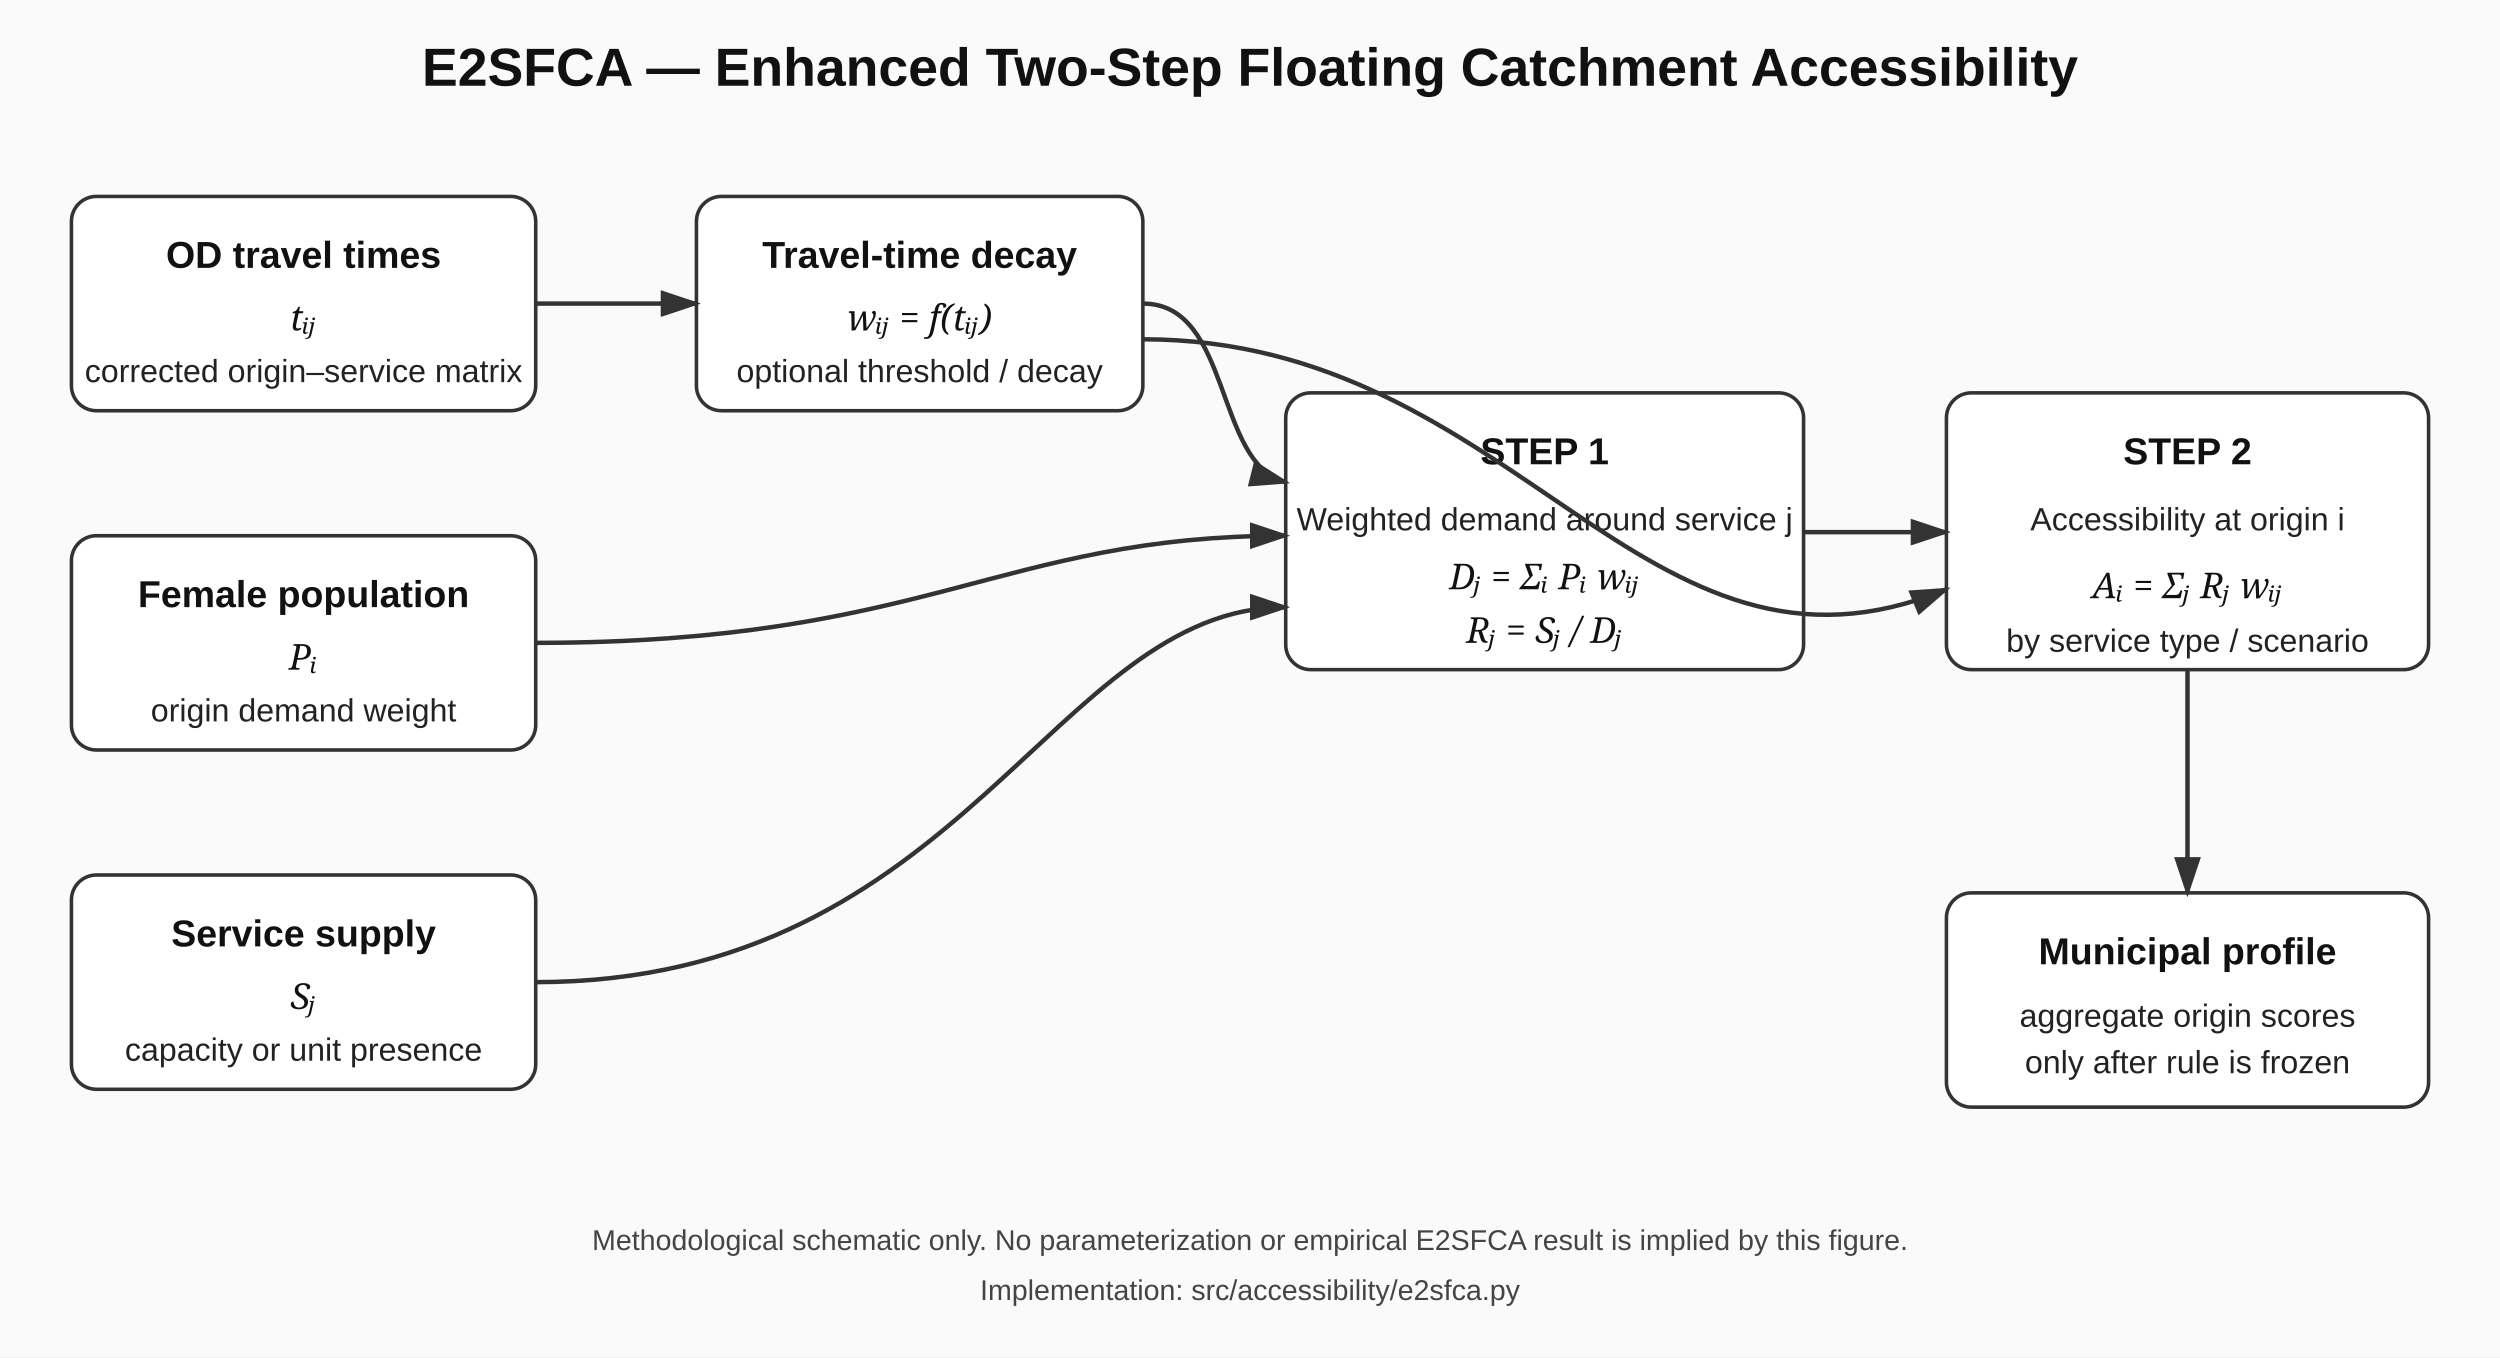
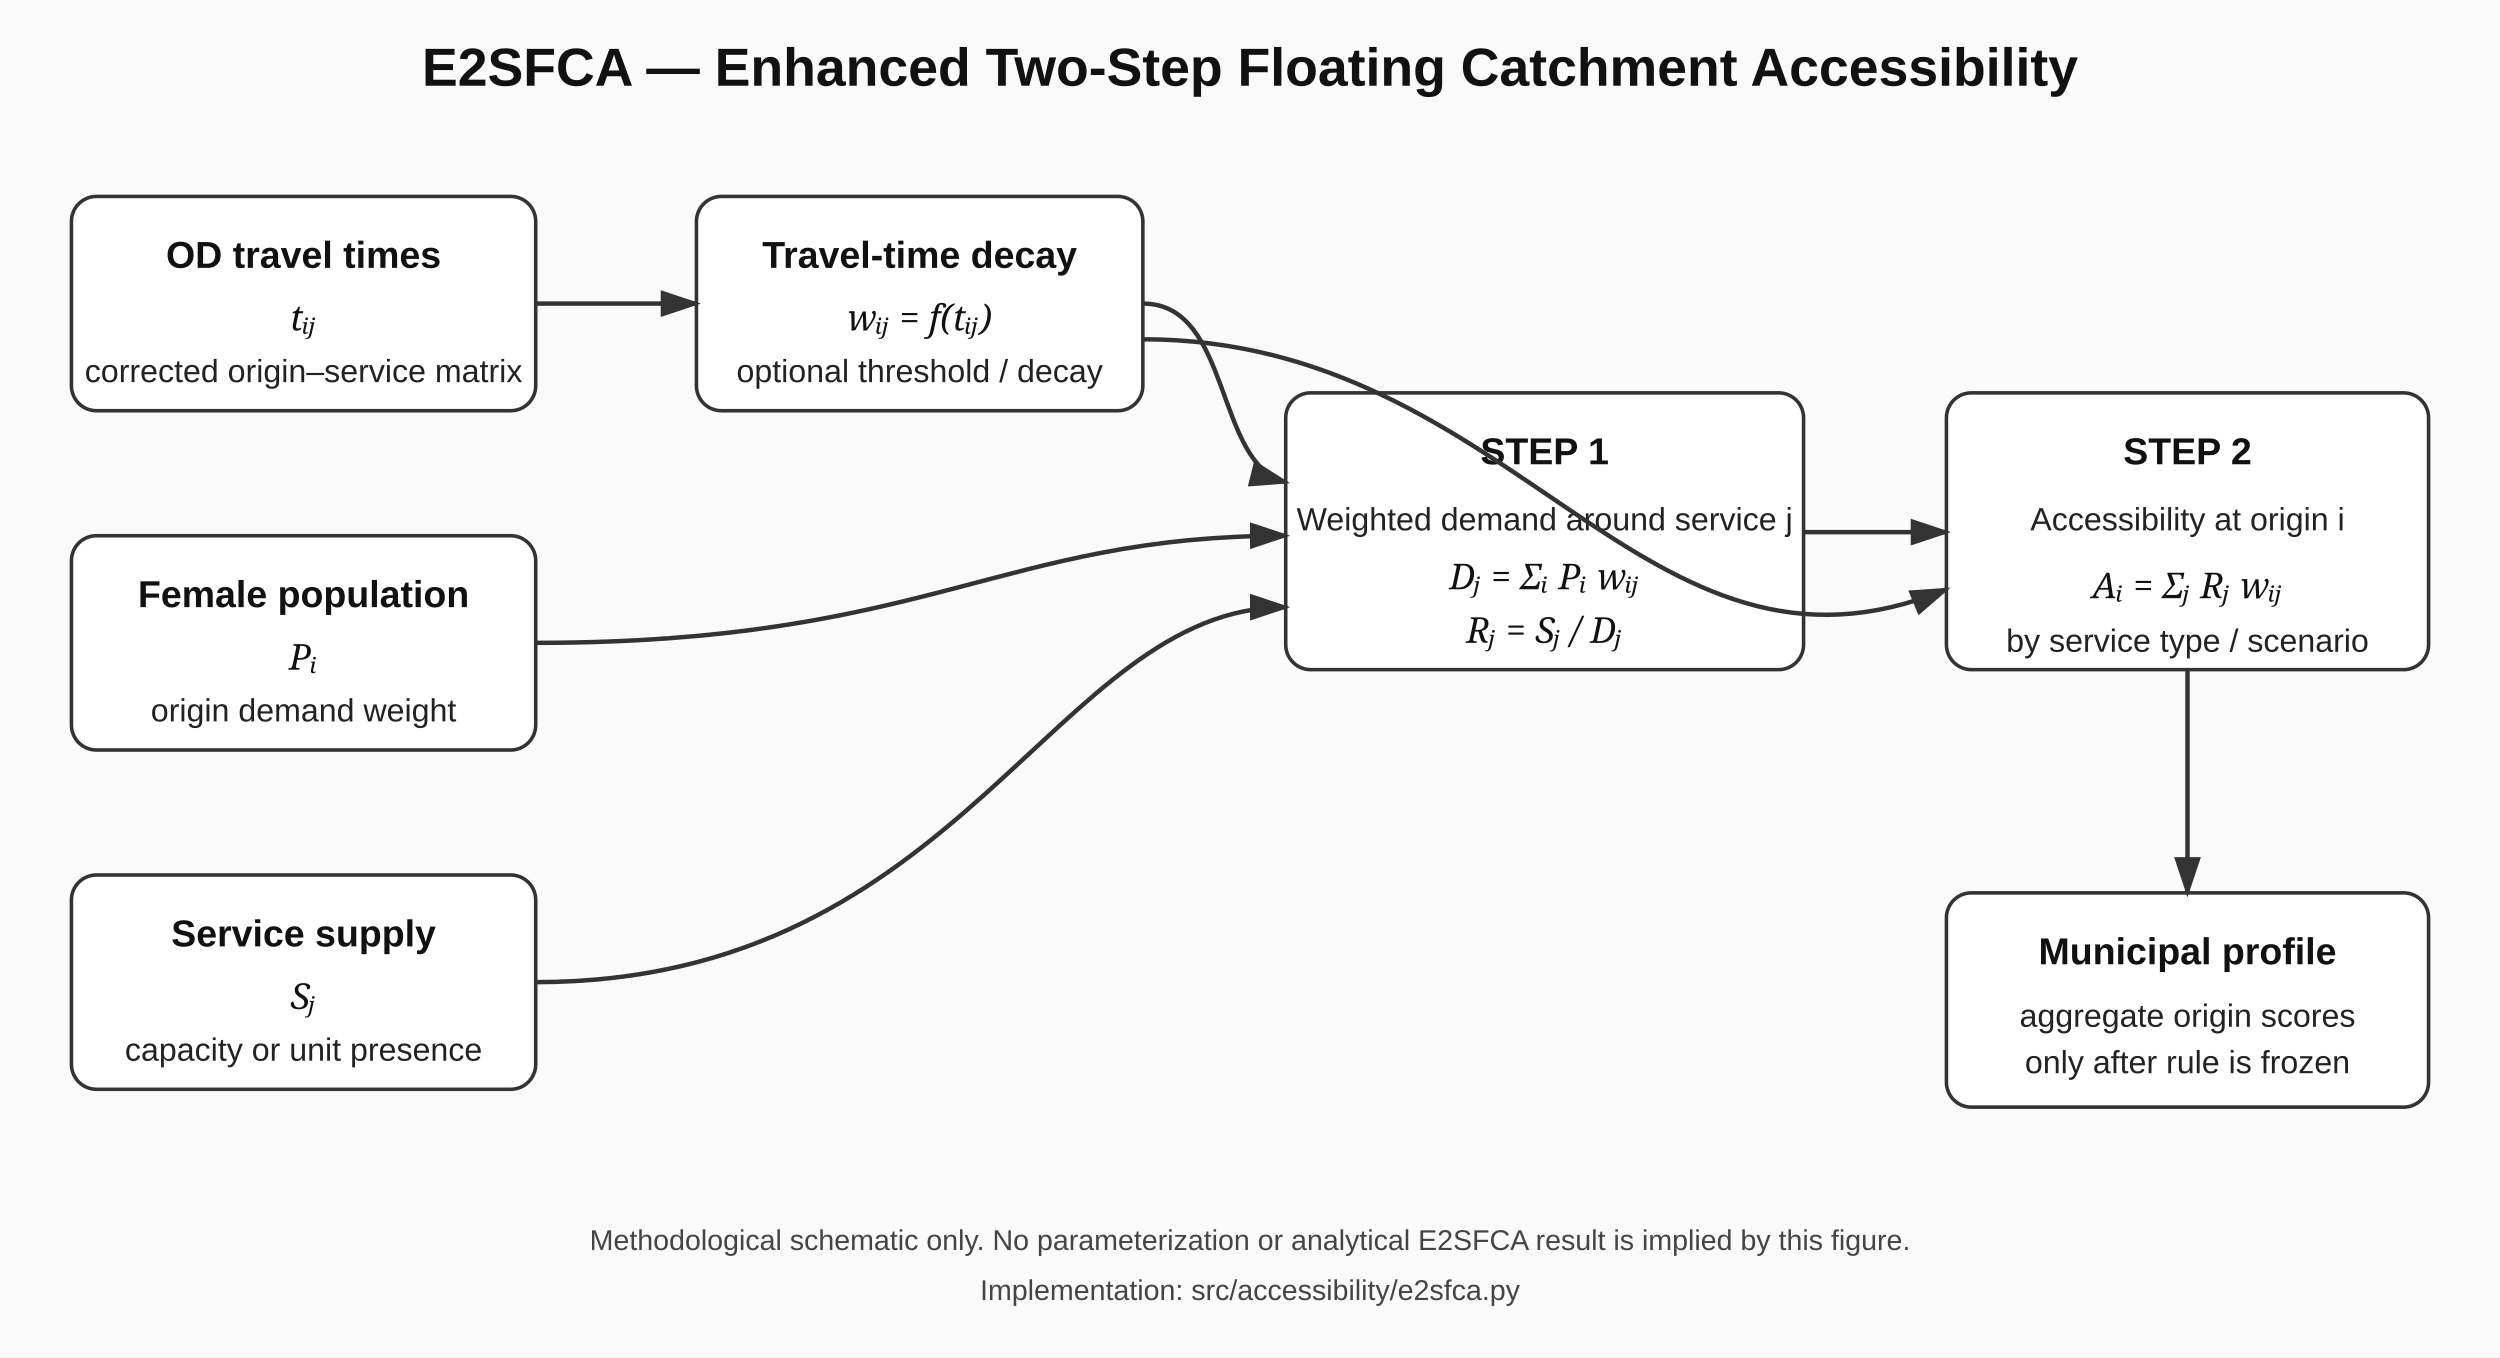
<svg xmlns="http://www.w3.org/2000/svg" width="1400" height="760" viewBox="0 0 1400 760">
  <defs>
    <marker id="arrow" markerWidth="10" markerHeight="10" refX="8" refY="3" orient="auto" markerUnits="strokeWidth">
      <path d="M0,0 L0,6 L9,3 z" fill="#333" />
    </marker>
    <style>
      .box { fill:#ffffff; stroke:#333333; stroke-width:2; rx:14; ry:14; }
      .title { font:700 30px Arial, sans-serif; fill:#111; }
      .label { font:600 21px Arial, sans-serif; fill:#111; }
      .small { font:400 18px Arial, sans-serif; fill:#222; }
      .formula { font:italic 20px Georgia, serif; fill:#111; }
      .arrow { stroke:#333; stroke-width:2.5; fill:none; marker-end:url(#arrow); }
      .note { font:400 16px Arial, sans-serif; fill:#444; }
    </style>
  </defs>
  <rect width="1400" height="760" fill="#fafafa" />
  <text x="700" y="48" text-anchor="middle" class="title">E2SFCA — Enhanced Two-Step Floating Catchment Accessibility</text>
  <rect x="40" y="110" width="260" height="120" class="box" />
  <text x="170" y="150" text-anchor="middle" class="label">OD travel times</text>
  <text x="170" y="185" text-anchor="middle" class="formula">tᵢⱼ</text>
  <text x="170" y="214" text-anchor="middle" class="small">corrected origin–service matrix</text>
  <rect x="40" y="300" width="260" height="120" class="box" />
  <text x="170" y="340" text-anchor="middle" class="label">Female population</text>
  <text x="170" y="375" text-anchor="middle" class="formula">Pᵢ</text>
  <text x="170" y="404" text-anchor="middle" class="small">origin demand weight</text>
  <rect x="40" y="490" width="260" height="120" class="box" />
  <text x="170" y="530" text-anchor="middle" class="label">Service supply</text>
  <text x="170" y="565" text-anchor="middle" class="formula">Sⱼ</text>
  <text x="170" y="594" text-anchor="middle" class="small">capacity or unit presence</text>
  <rect x="390" y="110" width="250" height="120" class="box" />
  <text x="515" y="150" text-anchor="middle" class="label">Travel-time decay</text>
  <text x="515" y="185" text-anchor="middle" class="formula">wᵢⱼ = f(tᵢⱼ)</text>
  <text x="515" y="214" text-anchor="middle" class="small">optional threshold / decay</text>
  <rect x="720" y="220" width="290" height="155" class="box" />
  <text x="865" y="260" text-anchor="middle" class="label">STEP 1</text>
  <text x="865" y="297" text-anchor="middle" class="small">Weighted demand around service j</text>
  <text x="865" y="330" text-anchor="middle" class="formula">Dⱼ = Σᵢ Pᵢ wᵢⱼ</text>
  <text x="865" y="360" text-anchor="middle" class="formula">Rⱼ = Sⱼ / Dⱼ</text>
  <rect x="1090" y="220" width="270" height="155" class="box" />
  <text x="1225" y="260" text-anchor="middle" class="label">STEP 2</text>
  <text x="1225" y="297" text-anchor="middle" class="small">Accessibility at origin i</text>
  <text x="1225" y="335" text-anchor="middle" class="formula">Aᵢ = Σⱼ Rⱼ wᵢⱼ</text>
  <text x="1225" y="365" text-anchor="middle" class="small">by service type / scenario</text>
  <rect x="1090" y="500" width="270" height="120" class="box" />
  <text x="1225" y="540" text-anchor="middle" class="label">Municipal profile</text>
  <text x="1225" y="575" text-anchor="middle" class="small">aggregate origin scores</text>
  <text x="1225" y="601" text-anchor="middle" class="small">only after rule is frozen</text>
  <path d="M300 170 L390 170" class="arrow" />
  <path d="M640 170 C690 170 680 260 720 270" class="arrow" />
  <path d="M300 360 C520 360 560 300 720 300" class="arrow" />
  <path d="M300 550 C540 550 590 340 720 340" class="arrow" />
  <path d="M1010 298 L1090 298" class="arrow" />
  <path d="M640 190 C850 190 920 400 1090 330" class="arrow" />
  <path d="M1225 375 L1225 500" class="arrow" />
-   <text x="700" y="700" text-anchor="middle" class="note">Methodological schematic only. No parameterization or empirical E2SFCA result is implied by this figure.</text>
+   <text x="700" y="700" text-anchor="middle" class="note">Methodological schematic only. No parameterization or analytical E2SFCA result is implied by this figure.</text>
  <text x="700" y="728" text-anchor="middle" class="note">Implementation: src/accessibility/e2sfca.py</text>
</svg>
